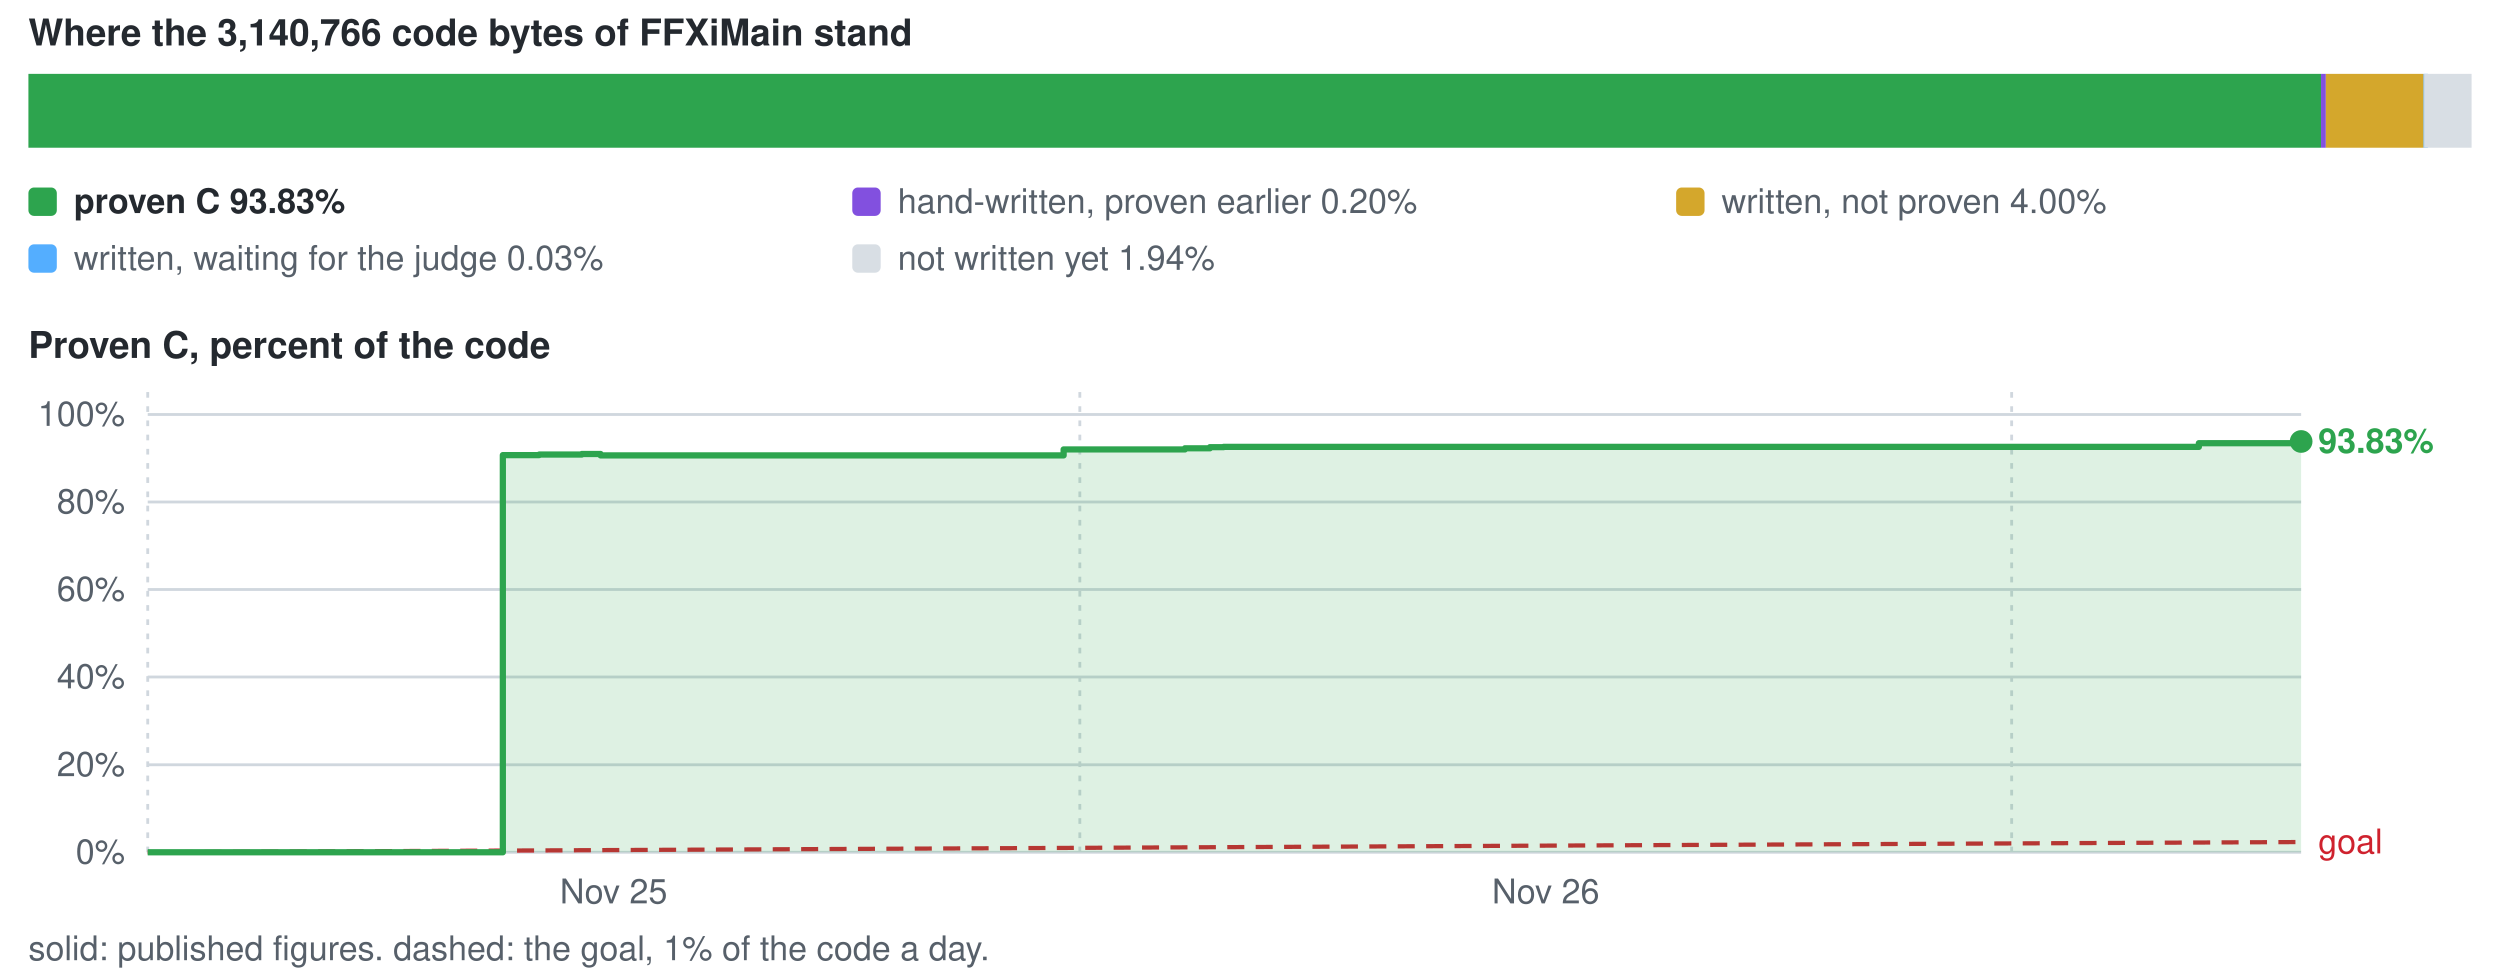
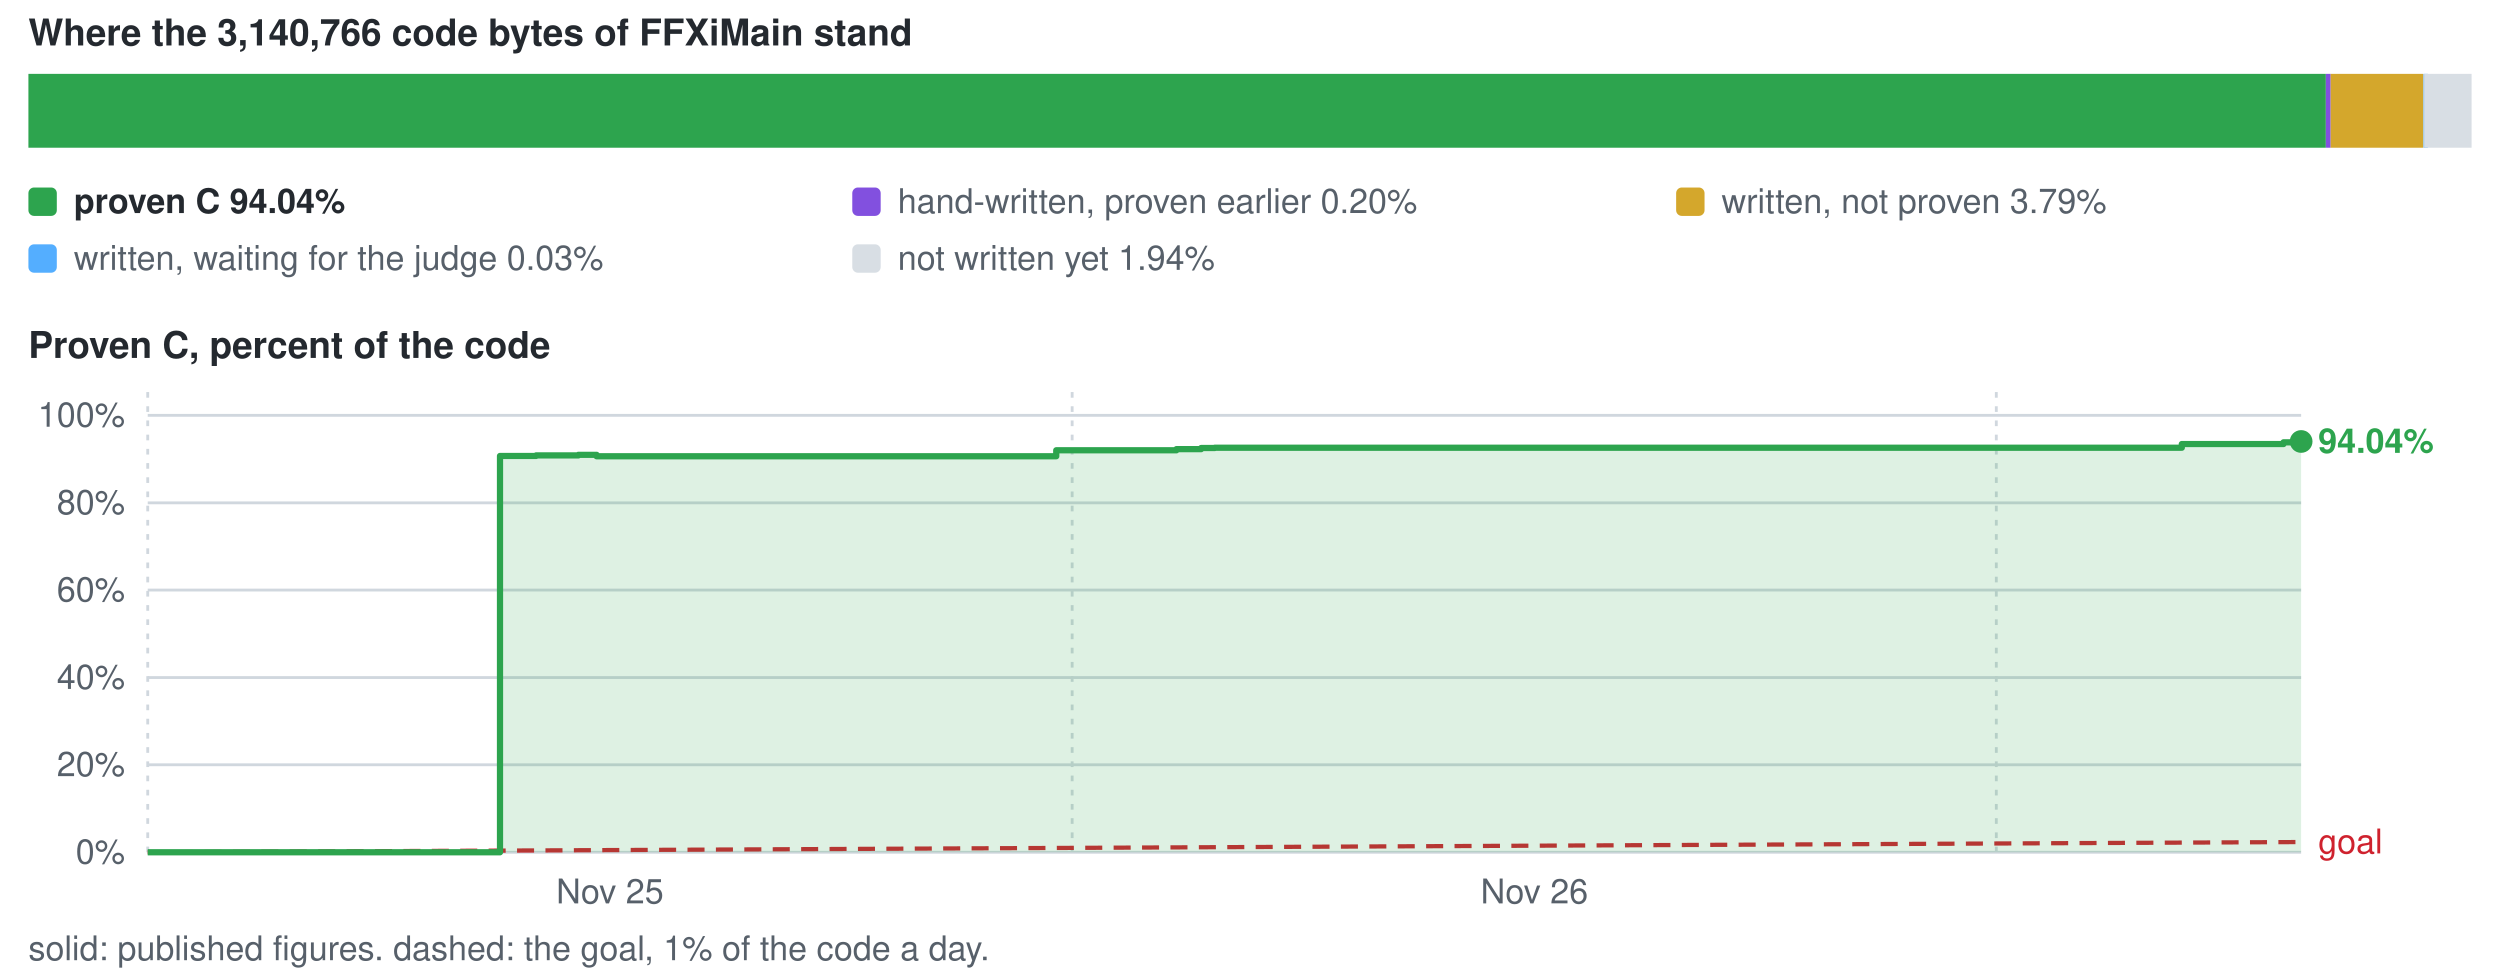
<svg xmlns="http://www.w3.org/2000/svg" viewBox="0 0 880 344" width="880" height="344" role="img" aria-label="conversion progress">
  <style>text{font-family:-apple-system,BlinkMacSystemFont,'Segoe UI',Helvetica,Arial,sans-serif;font-size:12px;fill:#57606a}.s{fill:#24292f;font-weight:600}.b{font-size:13px}</style>
  <text x="10" y="16" class="s b">Where the 3,140,766 code bytes of FFXiMain stand</text>
-   <rect x="10.0" y="26" width="807.0" height="26" fill="#2da44e" />
-   <rect x="817.0" y="26" width="1.7" height="26" fill="#8250df" />
-   <rect x="818.7" y="26" width="34.4" height="26" fill="#d4a72c" />
+   <rect x="10.0" y="26" width="808.7" height="26" fill="#2da44e" />
+   <rect x="818.7" y="26" width="1.7" height="26" fill="#8250df" />
+   <rect x="820.4" y="26" width="32.6" height="26" fill="#d4a72c" />
  <rect x="853.1" y="26" width="1.5" height="26" fill="#54aeff" />
  <rect x="853.3" y="26" width="16.7" height="26" fill="#d8dee4" />
  <rect x="10" y="66" width="10" height="10" rx="2" fill="#2da44e" />
-   <text x="26" y="75" class="s">proven C 93.83%</text>
+   <text x="26" y="75" class="s">proven C 94.04%</text>
  <rect x="300" y="66" width="10" height="10" rx="2" fill="#8250df" />
  <text x="316" y="75">hand-written, proven earlier 0.20%</text>
  <rect x="590" y="66" width="10" height="10" rx="2" fill="#d4a72c" />
-   <text x="606" y="75">written, not proven 4.00%</text>
+   <text x="606" y="75">written, not proven 3.79%</text>
  <rect x="10" y="86" width="10" height="10" rx="2" fill="#54aeff" />
  <text x="26" y="95">written, waiting for the judge 0.03%</text>
  <rect x="300" y="86" width="10" height="10" rx="2" fill="#d8dee4" />
  <text x="316" y="95">not written yet 1.94%</text>
  <text x="10" y="126" class="s b">Proven C, percent of the code</text>
  <line x1="52" y1="300.0" x2="810" y2="300.0" stroke="#d0d7de" stroke-width="1" />
  <text x="44" y="304.0" text-anchor="end">0%</text>
  <line x1="52" y1="269.2" x2="810" y2="269.2" stroke="#d0d7de" stroke-width="1" />
  <text x="44" y="273.2" text-anchor="end">20%</text>
-   <line x1="52" y1="238.3" x2="810" y2="238.3" stroke="#d0d7de" stroke-width="1" />
-   <text x="44" y="242.3" text-anchor="end">40%</text>
-   <line x1="52" y1="207.5" x2="810" y2="207.5" stroke="#d0d7de" stroke-width="1" />
-   <text x="44" y="211.5" text-anchor="end">60%</text>
-   <line x1="52" y1="176.7" x2="810" y2="176.7" stroke="#d0d7de" stroke-width="1" />
-   <text x="44" y="180.7" text-anchor="end">80%</text>
-   <line x1="52" y1="145.9" x2="810" y2="145.9" stroke="#d0d7de" stroke-width="1" />
-   <text x="44" y="149.9" text-anchor="end">100%</text>
+   <line x1="52" y1="238.5" x2="810" y2="238.5" stroke="#d0d7de" stroke-width="1" />
+   <text x="44" y="242.5" text-anchor="end">40%</text>
+   <line x1="52" y1="207.7" x2="810" y2="207.7" stroke="#d0d7de" stroke-width="1" />
+   <text x="44" y="211.7" text-anchor="end">60%</text>
+   <line x1="52" y1="177.0" x2="810" y2="177.0" stroke="#d0d7de" stroke-width="1" />
+   <text x="44" y="181.0" text-anchor="end">80%</text>
+   <line x1="52" y1="146.2" x2="810" y2="146.2" stroke="#d0d7de" stroke-width="1" />
+   <text x="44" y="150.2" text-anchor="end">100%</text>
  <line x1="52.0" y1="138" x2="52.0" y2="300" stroke="#d0d7de" stroke-width="1" stroke-dasharray="2 3" />
-   <text x="216.0" y="318" text-anchor="middle">Nov 25</text>
-   <line x1="380.1" y1="138" x2="380.1" y2="300" stroke="#d0d7de" stroke-width="1" stroke-dasharray="2 3" />
-   <text x="544.1" y="318" text-anchor="middle">Nov 26</text>
-   <line x1="708.1" y1="138" x2="708.1" y2="300" stroke="#d0d7de" stroke-width="1" stroke-dasharray="2 3" />
+   <text x="214.7" y="318" text-anchor="middle">Nov 25</text>
+   <line x1="377.4" y1="138" x2="377.4" y2="300" stroke="#d0d7de" stroke-width="1" stroke-dasharray="2 3" />
+   <text x="540.1" y="318" text-anchor="middle">Nov 26</text>
+   <line x1="702.7" y1="138" x2="702.7" y2="300" stroke="#d0d7de" stroke-width="1" stroke-dasharray="2 3" />
  <line x1="52.0" y1="300.0" x2="810.0" y2="296.4" stroke="#cf222e" stroke-width="1.5" stroke-dasharray="6 4" />
  <text x="816.0" y="300.4" style="fill:#cf222e">goal</text>
-   <path d="M52.0 300.0 H177.0 V160.2 H189.8 V160.0 H195.4 V160.0 H198.0 V160.0 H204.8 V159.8 H208.6 V159.8 H211.4 V160.3 H374.4 V158.2 H417.1 V157.8 H425.9 V157.4 H428.5 V157.4 H430.7 V157.3 H434.5 V157.3 H446.8 V157.3 H472.7 V157.3 H774.0 V156.0 H810.0 V155.4 V300.0 H52.0 Z" fill="#2da44e" fill-opacity="0.16" />
-   <path d="M52.0 300.0 H177.0 V160.2 H189.8 V160.0 H195.4 V160.0 H198.0 V160.0 H204.8 V159.8 H208.6 V159.8 H211.4 V160.3 H374.4 V158.2 H417.1 V157.8 H425.9 V157.4 H428.5 V157.4 H430.7 V157.3 H434.5 V157.3 H446.8 V157.3 H472.7 V157.3 H774.0 V156.0 H810.0 V155.4" fill="none" stroke="#2da44e" stroke-width="2.2" stroke-linejoin="round" />
+   <path d="M52.0 300.0 H176.0 V160.5 H188.7 V160.3 H194.2 V160.3 H196.8 V160.3 H203.6 V160.1 H207.3 V160.1 H210.0 V160.6 H371.8 V158.5 H414.1 V158.1 H422.8 V157.7 H425.4 V157.7 H427.6 V157.6 H431.4 V157.6 H443.5 V157.6 H469.2 V157.6 H768.0 V156.3 H803.8 V155.7 H810.0 V155.4 V300.0 H52.0 Z" fill="#2da44e" fill-opacity="0.16" />
+   <path d="M52.0 300.0 H176.0 V160.5 H188.7 V160.3 H194.2 V160.3 H196.8 V160.3 H203.6 V160.1 H207.3 V160.1 H210.0 V160.6 H371.8 V158.5 H414.1 V158.1 H422.8 V157.7 H425.4 V157.7 H427.6 V157.6 H431.4 V157.6 H443.5 V157.6 H469.2 V157.6 H768.0 V156.3 H803.8 V155.7 H810.0 V155.4" fill="none" stroke="#2da44e" stroke-width="2.2" stroke-linejoin="round" />
  <circle cx="810.0" cy="155.4" r="4" fill="#2da44e" />
-   <text x="816.0" y="159.4" class="s" style="fill:#2da44e">93.83%</text>
+   <text x="816.0" y="159.4" class="s" style="fill:#2da44e">94.04%</text>
  <text x="10" y="338">solid: published figures. dashed: the goal, 1% of the code a day.</text>
</svg>
